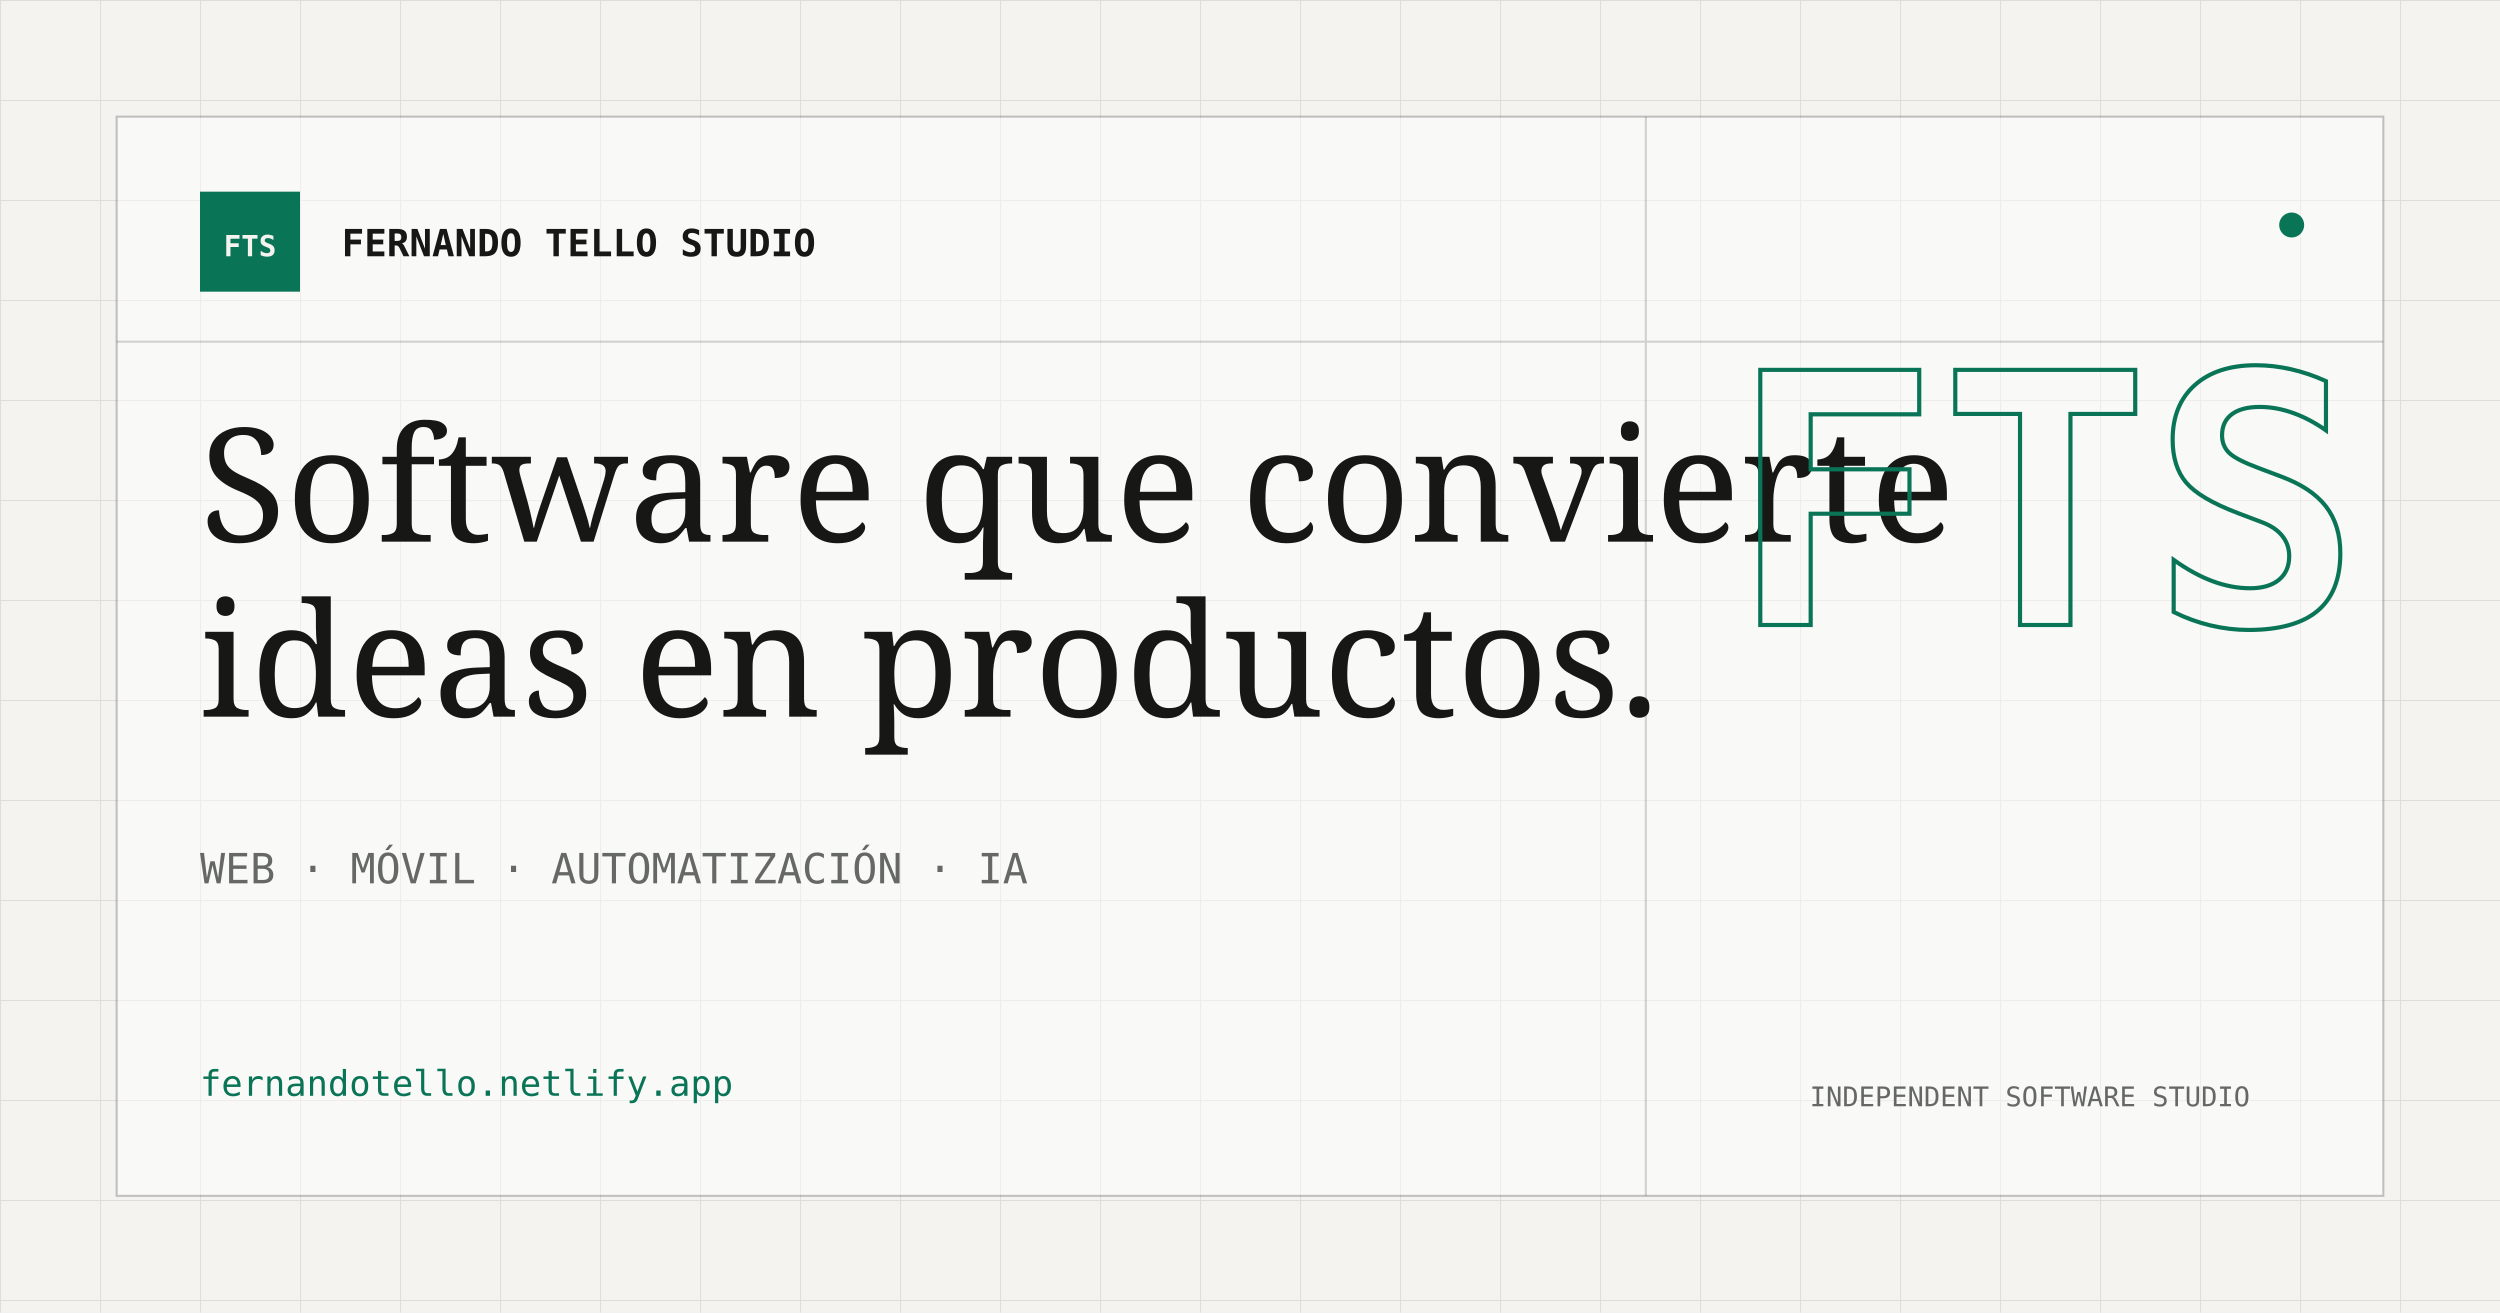
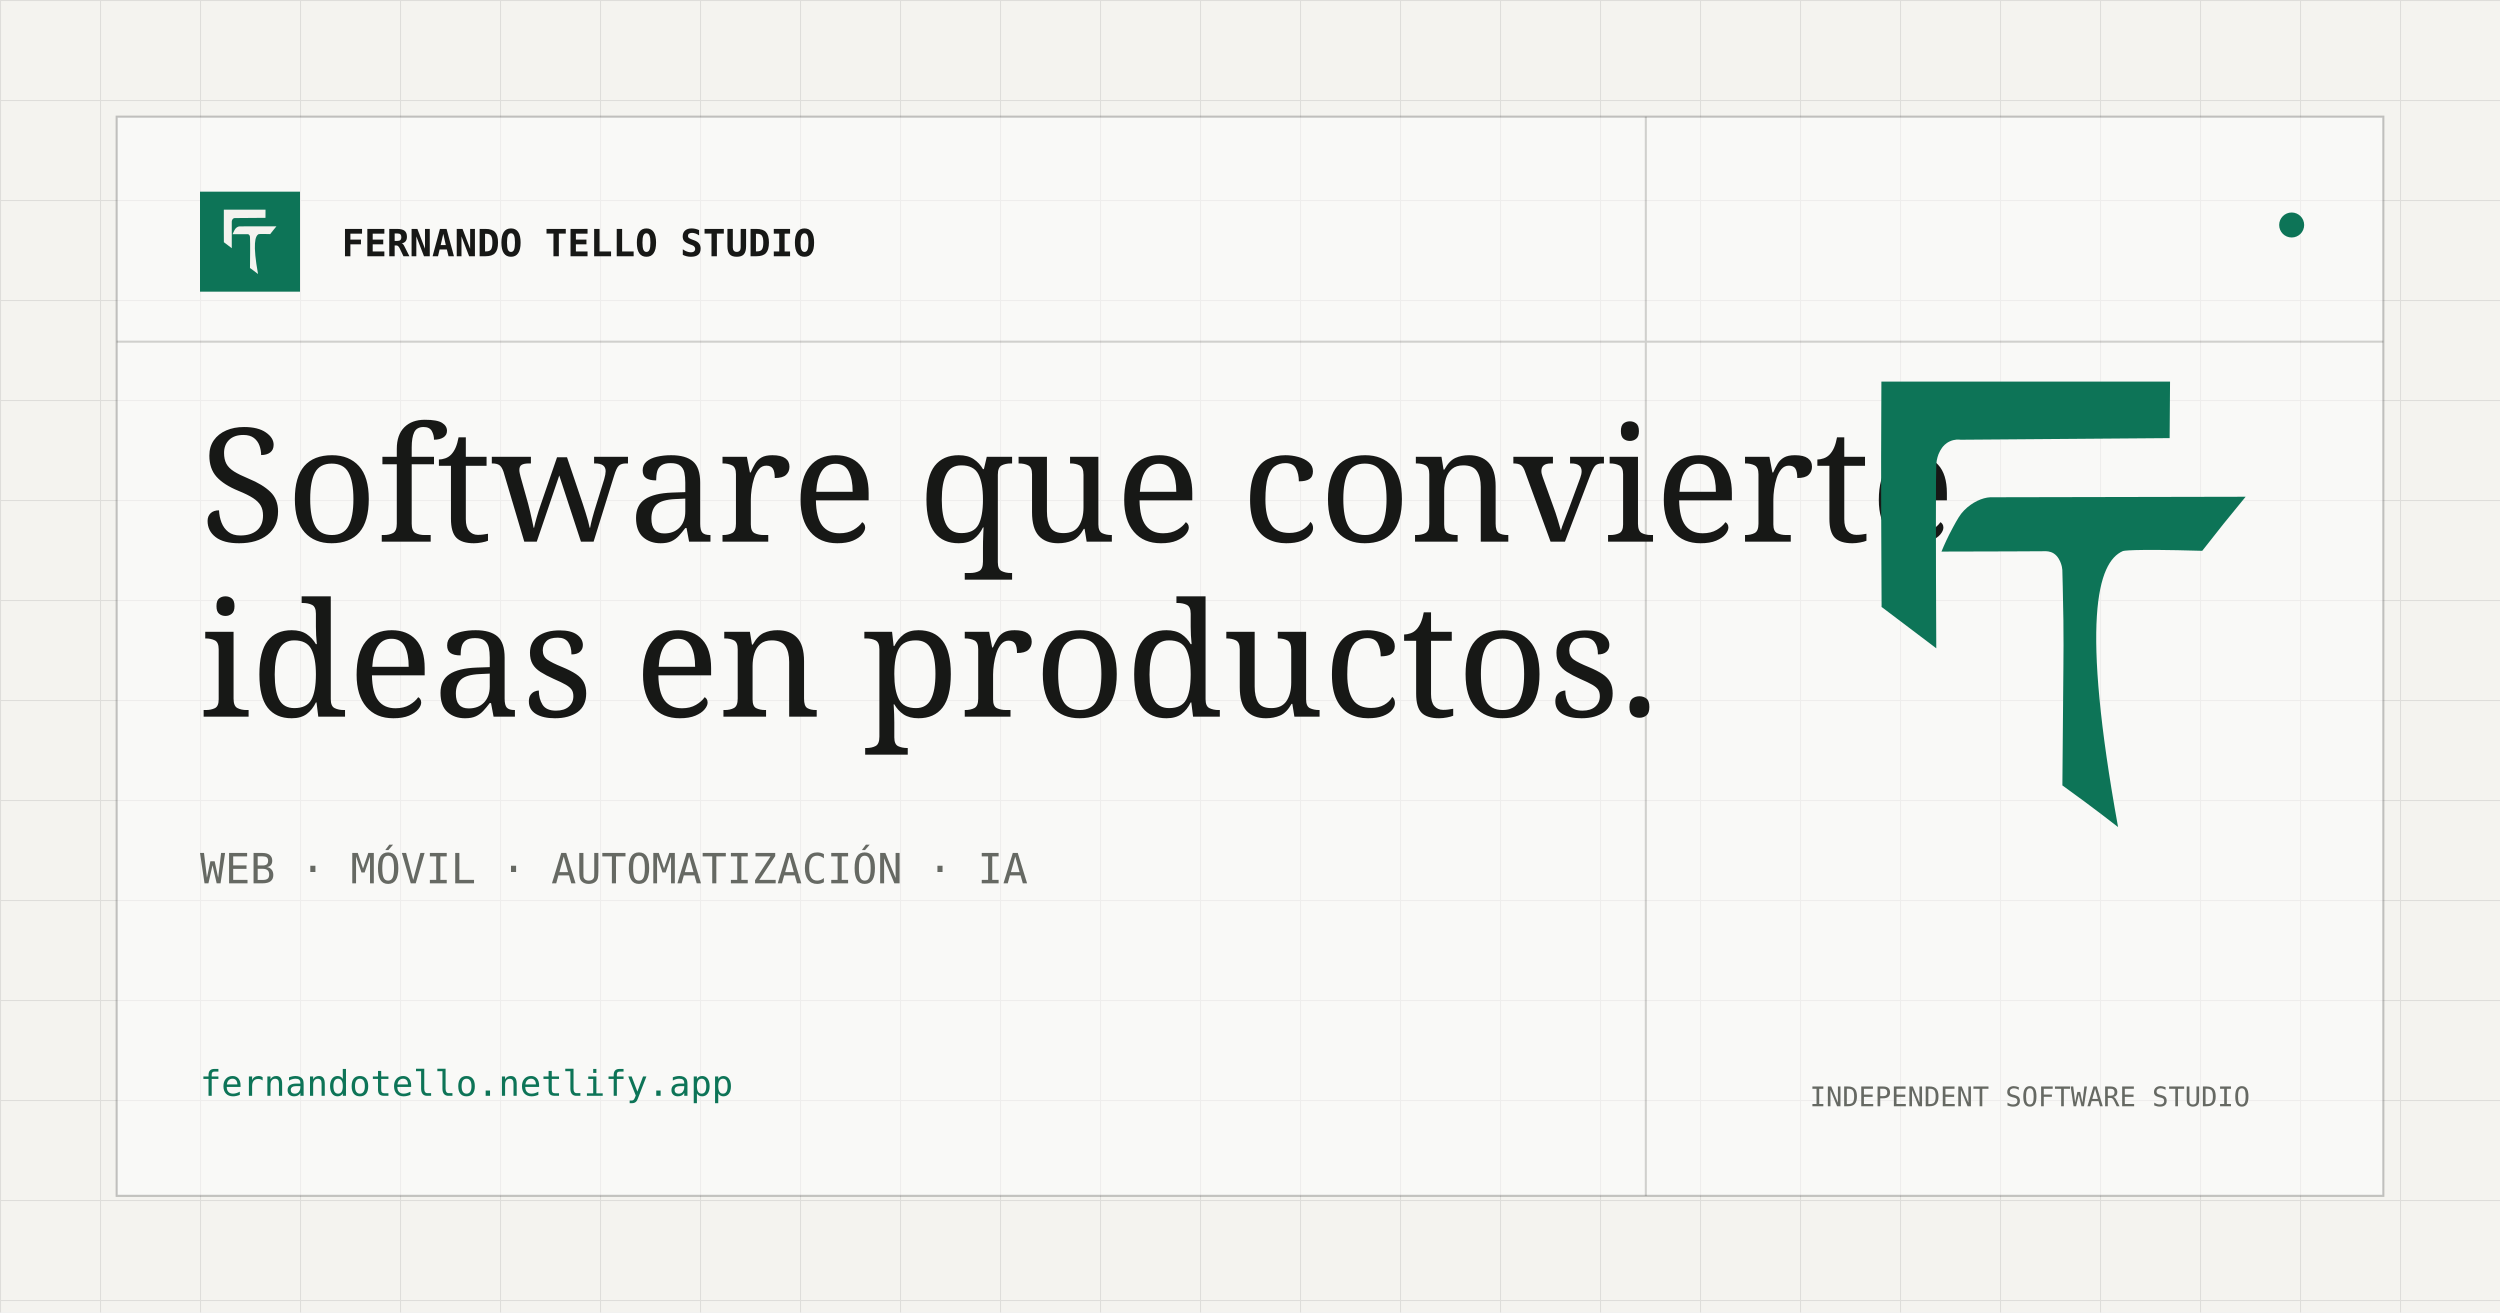
<svg xmlns="http://www.w3.org/2000/svg" width="1200" height="630" viewBox="0 0 1200 630">
  <defs>
    <pattern id="grid" width="48" height="48" patternUnits="userSpaceOnUse">
      <path d="M48 0H0v48" fill="none" stroke="#171816" stroke-opacity=".1" />
    </pattern>
+     <symbol id="ft-mark" viewBox="446 240 314 382">
+       <path d="M451.52 434.45c0 0-.25-50.44-.34-76.43-.09-26.69-.12-64.91.17-112.51h241.7l-.34 47.32-174.98 1.36c-1.48-.2-5.11-.48-9.11 1.36-3.63 1.67-5.68 4.22-6.55 5.45-.95 1.34-2.01 3.09-2.89 5.28 0 0-1.57 3.95-1.87 8.34-.39 5.65-.43 68.4 0 154.21-28.12-21.36-46.02-34.81-46.03-34.81Z" />
+       <path d="M501.65 387.89c2-4.92 5.14-12.07 9.7-20.43 3.83-7.02 5.82-10.59 9.19-14.04 6.82-6.96 15.31-10.71 21.92-11.06 0 0 194.58-.39 213.88-.43-6.13 7.39-12.29 14.94-18.47 22.64-6.1 7.6-12.06 15.15-17.87 22.64-61.77-1.82-66.38.17-66.38.17-21.48 9.26-35.38 58.49-4.09 231.15-8.99-7.01-18.24-14.05-27.74-21.11-6.34-4.7-12.64-9.3-18.89-13.79.18-19.62.6-69.22.85-99.23.1-12.15.2-23.4 0-38.94-.24-18.84-.89-42.25-.89-42.26-.11-1.4-.42-3.53-1.37-5.94-.59-1.48-2.2-5.53-5.82-7.85-3.14-2.01-6.53-1.9-7.83-1.87-6.28.15-39.43.15-85.02.3Z" />
+     </symbol>
  </defs>
  <rect width="1200" height="630" fill="#f4f3ef" />
  <rect width="1200" height="630" fill="url(#grid)" />
  <rect x="56" y="56" width="1088" height="518" fill="#fff" fill-opacity=".48" stroke="#171816" stroke-opacity=".24" />
  <path d="M56 164h1088M790 56v518" stroke="#171816" stroke-opacity=".18" />
-   <rect x="96" y="92" width="48" height="48" fill="#0a7457" />
-   <text x="120" y="123" fill="#f4f3ef" font-family="monospace" font-size="14" font-weight="700" text-anchor="middle">FTS</text>
+   <rect x="96" y="92" width="48" height="48" fill="#0d7457" />
+   <use href="#ft-mark" x="107" y="100" width="26" height="32" fill="#f4f3ef" />
  <text x="164" y="123" fill="#171816" font-family="monospace" font-size="18" font-weight="700">FERNANDO TELLO STUDIO</text>
  <text x="96" y="260" fill="#171816" font-family="Georgia,serif" font-size="76">Software que convierte</text>
  <text x="96" y="344" fill="#171816" font-family="Georgia,serif" font-size="76">ideas en productos.</text>
  <text x="96" y="424" fill="#666963" font-family="monospace" font-size="20">WEB · MÓVIL · AUTOMATIZACIÓN · IA</text>
-   <text x="96" y="526" fill="#0a7457" font-family="monospace" font-size="17">fernandotello.netlify.app</text>
-   <text x="830" y="300" fill="none" stroke="#0a7457" stroke-width="2" font-family="monospace" font-size="168" font-weight="700">FTS</text>
-   <circle cx="1100" cy="108" r="6" fill="#0a7457" />
+   <text x="96" y="526" fill="#0d7457" font-family="monospace" font-size="17">fernandotello.netlify.app</text>
+   <use href="#ft-mark" x="900" y="180" width="180" height="219" fill="#0d7457" />
+   <circle cx="1100" cy="108" r="6" fill="#0d7457" />
  <text x="1080" y="531" fill="#666963" font-family="monospace" font-size="13" text-anchor="end">INDEPENDENT SOFTWARE STUDIO</text>
</svg>
